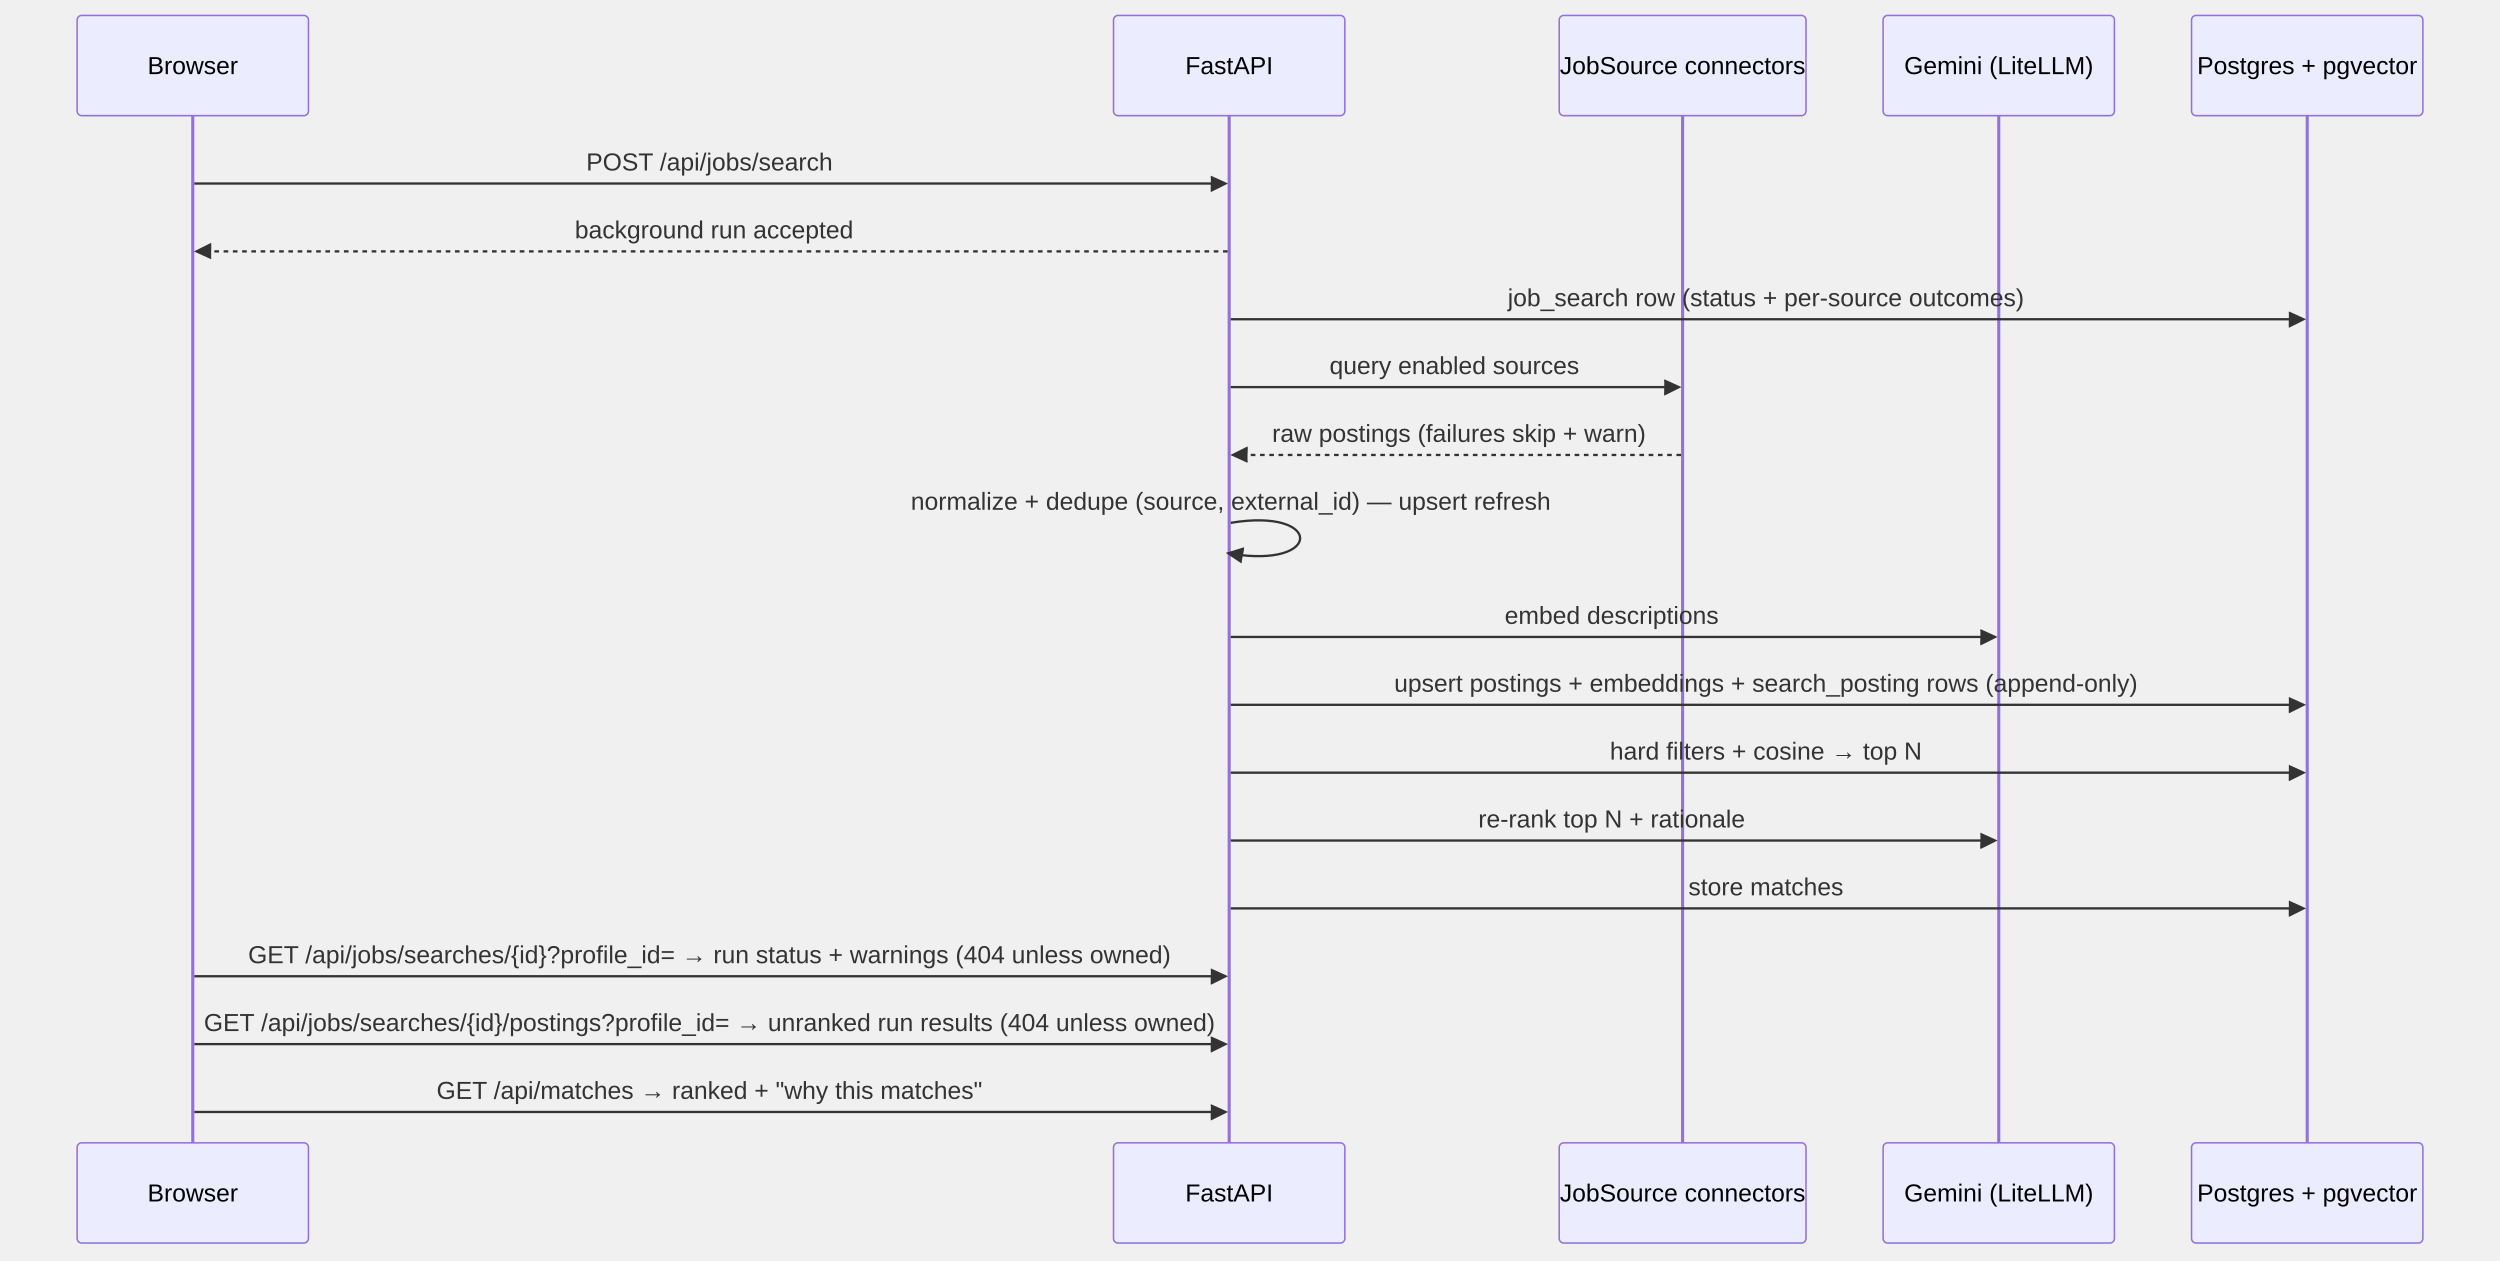
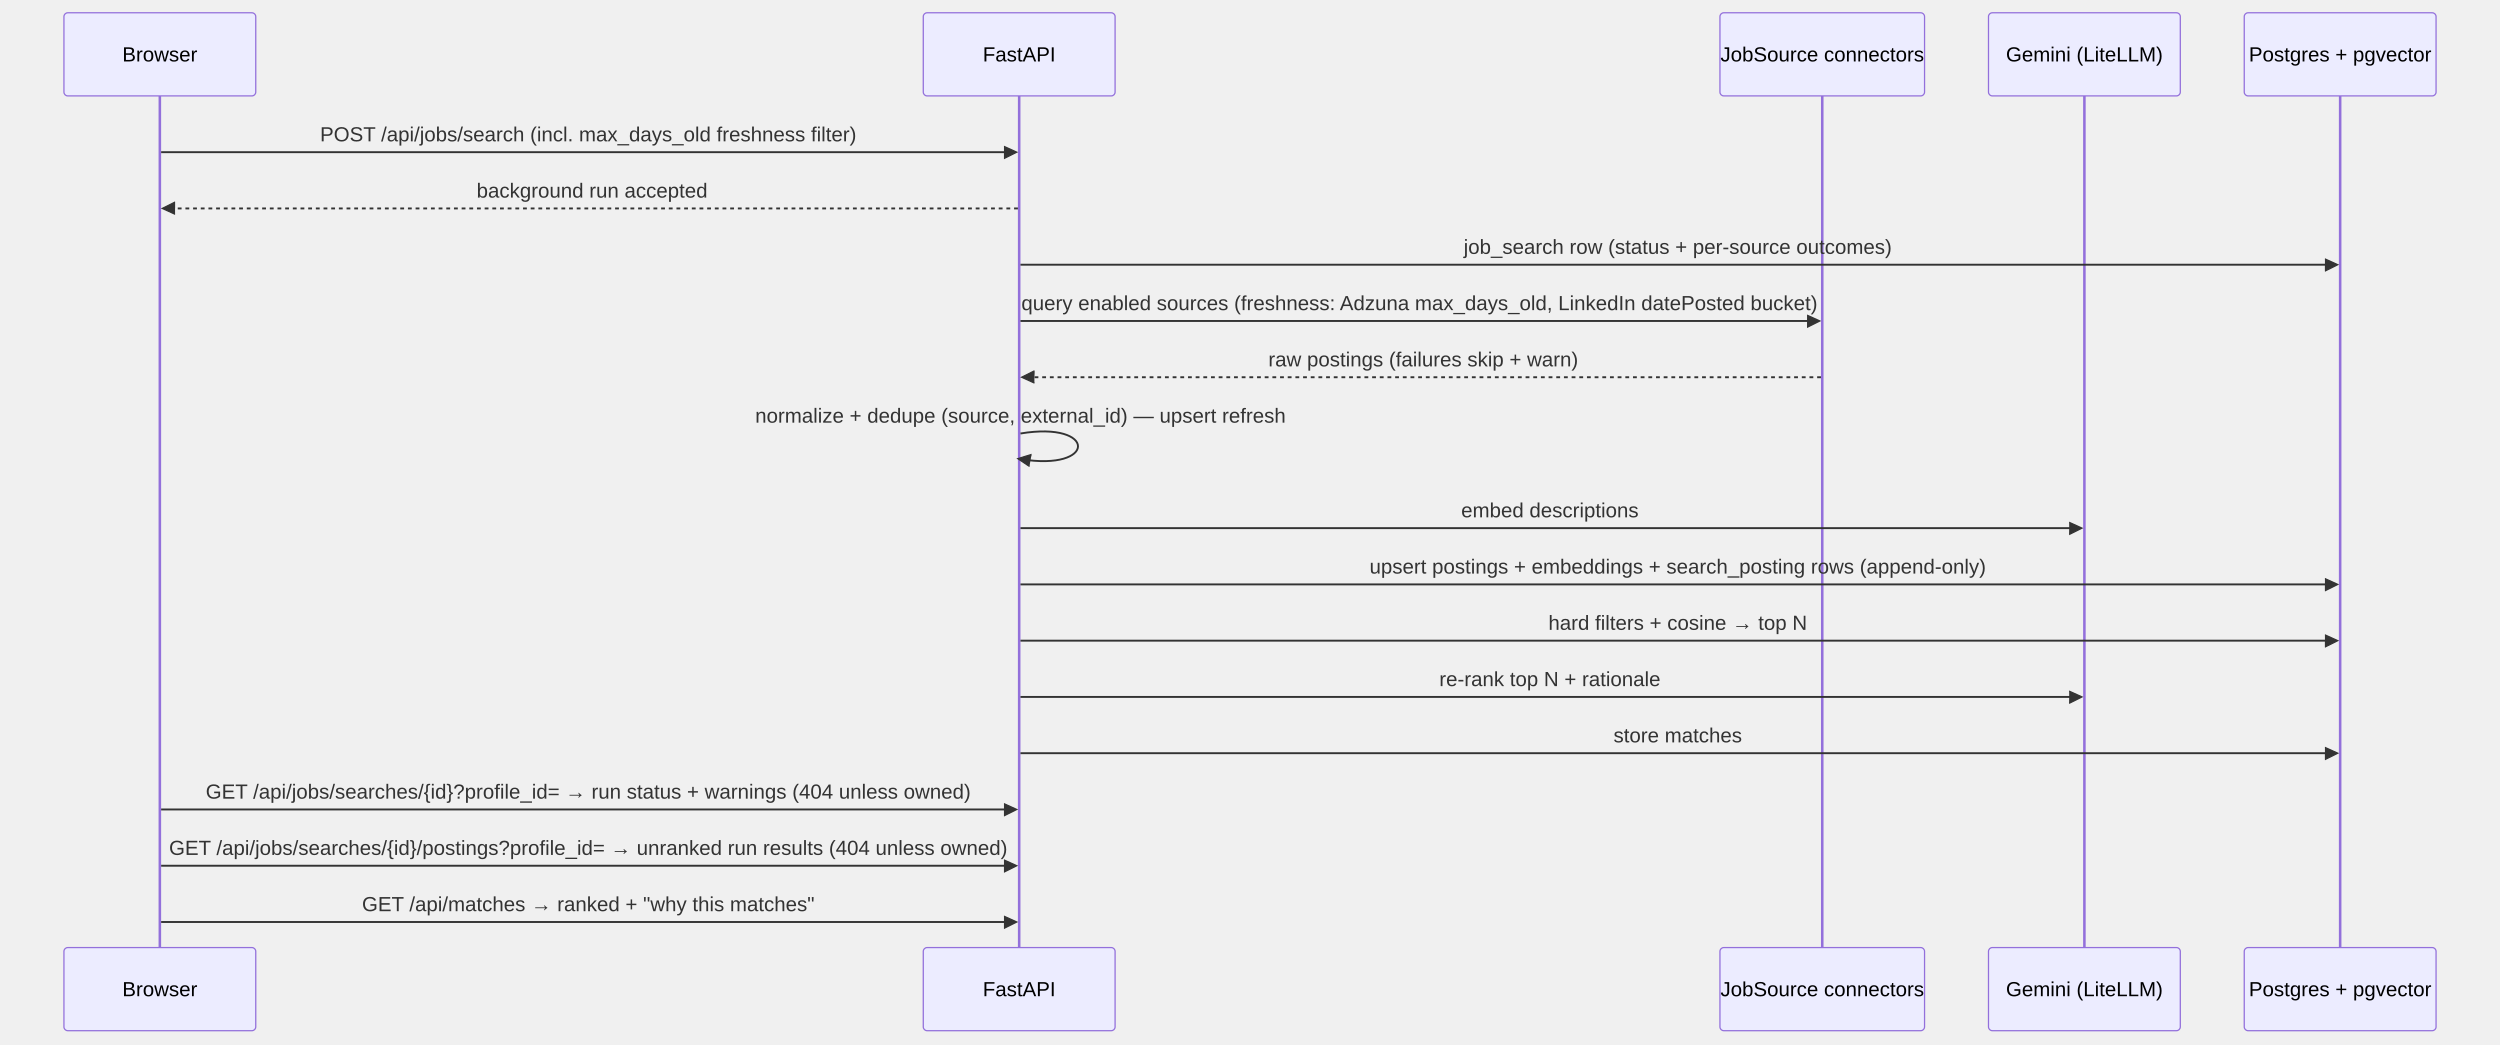
- <svg xmlns="http://www.w3.org/2000/svg" id="my-svg" width="100%" style="max-width: 1621px; background-color: white;" viewBox="-50 -10 1621 817" role="graphics-document document" aria-roledescription="sequence">
+ <svg xmlns="http://www.w3.org/2000/svg" id="my-svg" width="100%" style="max-width: 1955px; background-color: white;" viewBox="-50 -10 1955 817" role="graphics-document document" aria-roledescription="sequence">
  <g>
-     <rect x="1371" y="731" fill="#eaeaea" stroke="#666" width="150" height="65" name="D" rx="3" ry="3" class="actor actor-bottom" />
-     <text x="1446" y="763.5" dominant-baseline="central" alignment-baseline="central" class="actor actor-box" style="text-anchor: middle; font-size: 16px; font-weight: 400;">
-       <tspan x="1446" dy="0">Postgres + pgvector</tspan>
+     <rect x="1705" y="731" fill="#eaeaea" stroke="#666" width="150" height="65" name="D" rx="3" ry="3" class="actor actor-bottom" />
+     <text x="1780" y="763.5" dominant-baseline="central" alignment-baseline="central" class="actor actor-box" style="text-anchor: middle; font-size: 16px; font-weight: 400;">
+       <tspan x="1780" dy="0">Postgres + pgvector</tspan>
    </text>
  </g>
  <g>
-     <rect x="1171" y="731" fill="#eaeaea" stroke="#666" width="150" height="65" name="G" rx="3" ry="3" class="actor actor-bottom" />
-     <text x="1246" y="763.5" dominant-baseline="central" alignment-baseline="central" class="actor actor-box" style="text-anchor: middle; font-size: 16px; font-weight: 400;">
-       <tspan x="1246" dy="0">Gemini (LiteLLM)</tspan>
+     <rect x="1505" y="731" fill="#eaeaea" stroke="#666" width="150" height="65" name="G" rx="3" ry="3" class="actor actor-bottom" />
+     <text x="1580" y="763.5" dominant-baseline="central" alignment-baseline="central" class="actor actor-box" style="text-anchor: middle; font-size: 16px; font-weight: 400;">
+       <tspan x="1580" dy="0">Gemini (LiteLLM)</tspan>
    </text>
  </g>
  <g>
-     <rect x="961" y="731" fill="#eaeaea" stroke="#666" width="160" height="65" name="C" rx="3" ry="3" class="actor actor-bottom" />
-     <text x="1041" y="763.5" dominant-baseline="central" alignment-baseline="central" class="actor actor-box" style="text-anchor: middle; font-size: 16px; font-weight: 400;">
-       <tspan x="1041" dy="0">JobSource connectors</tspan>
+     <rect x="1295" y="731" fill="#eaeaea" stroke="#666" width="160" height="65" name="C" rx="3" ry="3" class="actor actor-bottom" />
+     <text x="1375" y="763.5" dominant-baseline="central" alignment-baseline="central" class="actor actor-box" style="text-anchor: middle; font-size: 16px; font-weight: 400;">
+       <tspan x="1375" dy="0">JobSource connectors</tspan>
    </text>
  </g>
  <g>
    <rect x="672" y="731" fill="#eaeaea" stroke="#666" width="150" height="65" name="A" rx="3" ry="3" class="actor actor-bottom" />
    <text x="747" y="763.5" dominant-baseline="central" alignment-baseline="central" class="actor actor-box" style="text-anchor: middle; font-size: 16px; font-weight: 400;">
      <tspan x="747" dy="0">FastAPI</tspan>
    </text>
  </g>
  <g>
    <rect x="0" y="731" fill="#eaeaea" stroke="#666" width="150" height="65" name="B" rx="3" ry="3" class="actor actor-bottom" />
    <text x="75" y="763.5" dominant-baseline="central" alignment-baseline="central" class="actor actor-box" style="text-anchor: middle; font-size: 16px; font-weight: 400;">
      <tspan x="75" dy="0">Browser</tspan>
    </text>
  </g>
  <g>
-     <line id="actor4" x1="1446" y1="65" x2="1446" y2="731" class="actor-line 200" stroke-width="0.5px" stroke="#999" name="D" data-et="life-line" data-id="D" />
+     <line id="actor4" x1="1780" y1="65" x2="1780" y2="731" class="actor-line 200" stroke-width="0.5px" stroke="#999" name="D" data-et="life-line" data-id="D" />
    <g id="root-4" data-et="participant" data-type="participant" data-id="D">
-       <rect x="1371" y="0" fill="#eaeaea" stroke="#666" width="150" height="65" name="D" rx="3" ry="3" class="actor actor-top" />
-       <text x="1446" y="32.5" dominant-baseline="central" alignment-baseline="central" class="actor actor-box" style="text-anchor: middle; font-size: 16px; font-weight: 400;">
-         <tspan x="1446" dy="0">Postgres + pgvector</tspan>
+       <rect x="1705" y="0" fill="#eaeaea" stroke="#666" width="150" height="65" name="D" rx="3" ry="3" class="actor actor-top" />
+       <text x="1780" y="32.5" dominant-baseline="central" alignment-baseline="central" class="actor actor-box" style="text-anchor: middle; font-size: 16px; font-weight: 400;">
+         <tspan x="1780" dy="0">Postgres + pgvector</tspan>
      </text>
    </g>
  </g>
  <g>
-     <line id="actor3" x1="1246" y1="65" x2="1246" y2="731" class="actor-line 200" stroke-width="0.5px" stroke="#999" name="G" data-et="life-line" data-id="G" />
+     <line id="actor3" x1="1580" y1="65" x2="1580" y2="731" class="actor-line 200" stroke-width="0.5px" stroke="#999" name="G" data-et="life-line" data-id="G" />
    <g id="root-3" data-et="participant" data-type="participant" data-id="G">
-       <rect x="1171" y="0" fill="#eaeaea" stroke="#666" width="150" height="65" name="G" rx="3" ry="3" class="actor actor-top" />
-       <text x="1246" y="32.5" dominant-baseline="central" alignment-baseline="central" class="actor actor-box" style="text-anchor: middle; font-size: 16px; font-weight: 400;">
-         <tspan x="1246" dy="0">Gemini (LiteLLM)</tspan>
+       <rect x="1505" y="0" fill="#eaeaea" stroke="#666" width="150" height="65" name="G" rx="3" ry="3" class="actor actor-top" />
+       <text x="1580" y="32.5" dominant-baseline="central" alignment-baseline="central" class="actor actor-box" style="text-anchor: middle; font-size: 16px; font-weight: 400;">
+         <tspan x="1580" dy="0">Gemini (LiteLLM)</tspan>
      </text>
    </g>
  </g>
  <g>
-     <line id="actor2" x1="1041" y1="65" x2="1041" y2="731" class="actor-line 200" stroke-width="0.5px" stroke="#999" name="C" data-et="life-line" data-id="C" />
+     <line id="actor2" x1="1375" y1="65" x2="1375" y2="731" class="actor-line 200" stroke-width="0.5px" stroke="#999" name="C" data-et="life-line" data-id="C" />
    <g id="root-2" data-et="participant" data-type="participant" data-id="C">
-       <rect x="961" y="0" fill="#eaeaea" stroke="#666" width="160" height="65" name="C" rx="3" ry="3" class="actor actor-top" />
-       <text x="1041" y="32.5" dominant-baseline="central" alignment-baseline="central" class="actor actor-box" style="text-anchor: middle; font-size: 16px; font-weight: 400;">
-         <tspan x="1041" dy="0">JobSource connectors</tspan>
+       <rect x="1295" y="0" fill="#eaeaea" stroke="#666" width="160" height="65" name="C" rx="3" ry="3" class="actor actor-top" />
+       <text x="1375" y="32.5" dominant-baseline="central" alignment-baseline="central" class="actor actor-box" style="text-anchor: middle; font-size: 16px; font-weight: 400;">
+         <tspan x="1375" dy="0">JobSource connectors</tspan>
      </text>
    </g>
  </g>
  <g>
    <line id="actor1" x1="747" y1="65" x2="747" y2="731" class="actor-line 200" stroke-width="0.5px" stroke="#999" name="A" data-et="life-line" data-id="A" />
    <g id="root-1" data-et="participant" data-type="participant" data-id="A">
      <rect x="672" y="0" fill="#eaeaea" stroke="#666" width="150" height="65" name="A" rx="3" ry="3" class="actor actor-top" />
      <text x="747" y="32.5" dominant-baseline="central" alignment-baseline="central" class="actor actor-box" style="text-anchor: middle; font-size: 16px; font-weight: 400;">
        <tspan x="747" dy="0">FastAPI</tspan>
      </text>
    </g>
  </g>
  <g>
    <line id="actor0" x1="75" y1="65" x2="75" y2="731" class="actor-line 200" stroke-width="0.5px" stroke="#999" name="B" data-et="life-line" data-id="B" />
    <g id="root-0" data-et="participant" data-type="participant" data-id="B">
      <rect x="0" y="0" fill="#eaeaea" stroke="#666" width="150" height="65" name="B" rx="3" ry="3" class="actor actor-top" />
      <text x="75" y="32.5" dominant-baseline="central" alignment-baseline="central" class="actor actor-box" style="text-anchor: middle; font-size: 16px; font-weight: 400;">
        <tspan x="75" dy="0">Browser</tspan>
      </text>
    </g>
  </g>
  <style>#my-svg{font-family:"trebuchet ms",verdana,arial,sans-serif;font-size:16px;fill:#333;}@keyframes edge-animation-frame{from{stroke-dashoffset:0;}}@keyframes dash{to{stroke-dashoffset:0;}}#my-svg .edge-animation-slow{stroke-dasharray:9,5!important;stroke-dashoffset:900;animation:dash 50s linear infinite;stroke-linecap:round;}#my-svg .edge-animation-fast{stroke-dasharray:9,5!important;stroke-dashoffset:900;animation:dash 20s linear infinite;stroke-linecap:round;}#my-svg .error-icon{fill:#552222;}#my-svg .error-text{fill:#552222;stroke:#552222;}#my-svg .edge-thickness-normal{stroke-width:1px;}#my-svg .edge-thickness-thick{stroke-width:3.5px;}#my-svg .edge-pattern-solid{stroke-dasharray:0;}#my-svg .edge-thickness-invisible{stroke-width:0;fill:none;}#my-svg .edge-pattern-dashed{stroke-dasharray:3;}#my-svg .edge-pattern-dotted{stroke-dasharray:2;}#my-svg .marker{fill:#333333;stroke:#333333;}#my-svg .marker.cross{stroke:#333333;}#my-svg svg{font-family:"trebuchet ms",verdana,arial,sans-serif;font-size:16px;}#my-svg p{margin:0;}#my-svg .actor{stroke:#9370DB;fill:#ECECFF;stroke-width:1;}#my-svg rect.actor.outer-path[data-look="neo"]{filter:drop-shadow(1px 2px 2px rgba(185, 185, 185, 1));}#my-svg rect.note[data-look="neo"]{stroke:#aaaa33;fill:#fff5ad;filter:drop-shadow(1px 2px 2px rgba(185, 185, 185, 1));}#my-svg text.actor&gt;tspan{fill:black;stroke:none;}#my-svg .actor-line{stroke:#9370DB;}#my-svg .innerArc{stroke-width:1.5;stroke-dasharray:none;}#my-svg .messageLine0{stroke-width:1.5;stroke-dasharray:none;stroke:#333;}#my-svg .messageLine1{stroke-width:1.5;stroke-dasharray:2,2;stroke:#333;}#my-svg [id$="-arrowhead"] path{fill:#333;stroke:#333;}#my-svg .sequenceNumber{fill:white;}#my-svg [id$="-sequencenumber"]{fill:#333;}#my-svg [id$="-crosshead"] path{fill:#333;stroke:#333;}#my-svg .messageText{fill:#333;stroke:none;}#my-svg .labelBox{stroke:#9370DB;fill:#ECECFF;filter:none;}#my-svg .labelText,#my-svg .labelText&gt;tspan{fill:black;stroke:none;}#my-svg .loopText,#my-svg .loopText&gt;tspan{fill:black;stroke:none;}#my-svg .sectionTitle,#my-svg .sectionTitle&gt;tspan{fill:black;stroke:none;}#my-svg .loopLine{stroke-width:2px;stroke-dasharray:2,2;stroke:#9370DB;fill:#9370DB;}#my-svg .note{stroke:#aaaa33;fill:#fff5ad;}#my-svg .noteText,#my-svg .noteText&gt;tspan{fill:black;stroke:none;font-weight:normal;}#my-svg .activation0{fill:#f4f4f4;stroke:#666;}#my-svg .activation1{fill:#f4f4f4;stroke:#666;}#my-svg .activation2{fill:#f4f4f4;stroke:#666;}#my-svg .actorPopupMenu{position:absolute;}#my-svg .actorPopupMenuPanel{position:absolute;fill:#ECECFF;box-shadow:0px 8px 16px 0px rgba(0,0,0,0.2);filter:drop-shadow(3px 5px 2px rgb(0 0 0 / 0.4));}#my-svg .actor-man circle,#my-svg line{fill:#ECECFF;stroke-width:2px;}#my-svg g rect.rect{filter:drop-shadow(1px 2px 2px rgba(185, 185, 185, 1));stroke:#9370DB;}#my-svg .node .neo-node{stroke:#9370DB;}#my-svg [data-look="neo"].node rect,#my-svg [data-look="neo"].cluster rect,#my-svg [data-look="neo"].node polygon{stroke:#9370DB;filter:drop-shadow(1px 2px 2px rgba(185, 185, 185, 1));}#my-svg [data-look="neo"].swimlane.cluster rect{filter:none;}#my-svg [data-look="neo"].node path{stroke:#9370DB;stroke-width:1px;}#my-svg [data-look="neo"].node .outer-path{filter:drop-shadow(1px 2px 2px rgba(185, 185, 185, 1));}#my-svg [data-look="neo"].node .neo-line path{stroke:#9370DB;filter:none;}#my-svg [data-look="neo"].node circle{stroke:#9370DB;filter:drop-shadow(1px 2px 2px rgba(185, 185, 185, 1));}#my-svg [data-look="neo"].node circle .state-start{fill:#000000;}#my-svg [data-look="neo"].icon-shape .icon{fill:#9370DB;filter:drop-shadow(1px 2px 2px rgba(185, 185, 185, 1));}#my-svg [data-look="neo"].icon-shape .icon-neo path{stroke:#9370DB;filter:drop-shadow(1px 2px 2px rgba(185, 185, 185, 1));}#my-svg :root{--mermaid-font-family:"trebuchet ms",verdana,arial,sans-serif;}</style>
  <g />
  <defs>
    <symbol id="my-svg-computer" width="24" height="24">
      <path transform="scale(.5)" d="M2 2v13h20v-13h-20zm18 11h-16v-9h16v9zm-10.228 6l.466-1h3.524l.467 1h-4.457zm14.228 3h-24l2-6h2.104l-1.33 4h18.45l-1.297-4h2.073l2 6zm-5-10h-14v-7h14v7z" />
    </symbol>
  </defs>
  <defs>
    <symbol id="my-svg-database" fill-rule="evenodd" clip-rule="evenodd">
      <path transform="scale(.5)" d="M12.258.001l.256.004.255.005.253.008.251.01.249.012.247.015.246.016.242.019.241.02.239.023.236.024.233.027.231.028.229.031.225.032.223.034.22.036.217.038.214.04.211.041.208.043.205.045.201.046.198.048.194.05.191.051.187.053.183.054.18.056.175.057.172.059.168.06.163.061.16.063.155.064.15.066.074.033.073.033.071.034.07.034.069.035.068.035.067.035.066.035.064.036.064.036.062.036.06.036.06.037.058.037.058.037.055.038.055.038.053.038.052.038.051.039.05.039.048.039.047.039.045.04.044.04.043.04.041.04.04.041.039.041.037.041.036.041.034.041.033.042.032.042.03.042.029.042.027.042.026.043.024.043.023.043.021.043.02.043.018.044.017.043.015.044.013.044.012.044.011.045.009.044.007.045.006.045.004.045.002.045.001.045v17l-.001.045-.002.045-.004.045-.006.045-.007.045-.009.044-.011.045-.012.044-.013.044-.015.044-.017.043-.018.044-.02.043-.021.043-.023.043-.024.043-.026.043-.027.042-.029.042-.03.042-.032.042-.033.042-.034.041-.036.041-.037.041-.039.041-.04.041-.041.04-.043.04-.044.04-.045.04-.047.039-.048.039-.05.039-.051.039-.052.038-.053.038-.055.038-.055.038-.058.037-.058.037-.06.037-.06.036-.062.036-.064.036-.064.036-.066.035-.067.035-.068.035-.069.035-.07.034-.071.034-.073.033-.074.033-.15.066-.155.064-.16.063-.163.061-.168.06-.172.059-.175.057-.18.056-.183.054-.187.053-.191.051-.194.05-.198.048-.201.046-.205.045-.208.043-.211.041-.214.04-.217.038-.22.036-.223.034-.225.032-.229.031-.231.028-.233.027-.236.024-.239.023-.241.02-.242.019-.246.016-.247.015-.249.012-.251.01-.253.008-.255.005-.256.004-.258.001-.258-.001-.256-.004-.255-.005-.253-.008-.251-.01-.249-.012-.247-.015-.245-.016-.243-.019-.241-.02-.238-.023-.236-.024-.234-.027-.231-.028-.228-.031-.226-.032-.223-.034-.22-.036-.217-.038-.214-.04-.211-.041-.208-.043-.204-.045-.201-.046-.198-.048-.195-.05-.19-.051-.187-.053-.184-.054-.179-.056-.176-.057-.172-.059-.167-.06-.164-.061-.159-.063-.155-.064-.151-.066-.074-.033-.072-.033-.072-.034-.07-.034-.069-.035-.068-.035-.067-.035-.066-.035-.064-.036-.063-.036-.062-.036-.061-.036-.06-.037-.058-.037-.057-.037-.056-.038-.055-.038-.053-.038-.052-.038-.051-.039-.049-.039-.049-.039-.046-.039-.046-.04-.044-.04-.043-.04-.041-.04-.04-.041-.039-.041-.037-.041-.036-.041-.034-.041-.033-.042-.032-.042-.03-.042-.029-.042-.027-.042-.026-.043-.024-.043-.023-.043-.021-.043-.02-.043-.018-.044-.017-.043-.015-.044-.013-.044-.012-.044-.011-.045-.009-.044-.007-.045-.006-.045-.004-.045-.002-.045-.001-.045v-17l.001-.045.002-.045.004-.045.006-.045.007-.045.009-.044.011-.045.012-.044.013-.044.015-.044.017-.043.018-.044.02-.043.021-.043.023-.043.024-.043.026-.043.027-.042.029-.042.03-.042.032-.042.033-.042.034-.041.036-.041.037-.041.039-.041.04-.041.041-.04.043-.04.044-.04.046-.04.046-.039.049-.039.049-.039.051-.039.052-.038.053-.038.055-.038.056-.038.057-.037.058-.037.06-.037.061-.036.062-.036.063-.036.064-.036.066-.035.067-.035.068-.035.069-.035.07-.034.072-.034.072-.033.074-.033.151-.066.155-.064.159-.063.164-.061.167-.06.172-.059.176-.057.179-.056.184-.054.187-.053.19-.051.195-.05.198-.048.201-.046.204-.045.208-.043.211-.041.214-.04.217-.038.22-.036.223-.034.226-.032.228-.031.231-.028.234-.027.236-.024.238-.023.241-.02.243-.019.245-.016.247-.015.249-.012.251-.01.253-.008.255-.005.256-.004.258-.001.258.001zm-9.258 20.499v.01l.001.021.003.021.004.022.005.021.006.022.007.022.009.023.01.022.011.023.012.023.013.023.015.023.016.024.017.023.018.024.019.024.021.024.022.025.023.024.024.025.052.049.056.05.061.051.066.051.07.051.075.051.079.052.084.052.088.052.092.052.097.052.102.051.105.052.11.052.114.051.119.051.123.051.127.05.131.05.135.05.139.048.144.049.147.047.152.047.155.047.16.045.163.045.167.043.171.043.176.041.178.041.183.039.187.039.19.037.194.035.197.035.202.033.204.031.209.03.212.029.216.027.219.025.222.024.226.021.23.02.233.018.236.016.24.015.243.012.246.01.249.008.253.005.256.004.259.001.26-.001.257-.004.254-.005.25-.008.247-.011.244-.012.241-.014.237-.016.233-.018.231-.021.226-.021.224-.024.22-.026.216-.027.212-.028.21-.031.205-.031.202-.034.198-.034.194-.036.191-.037.187-.039.183-.04.179-.04.175-.042.172-.043.168-.044.163-.045.16-.046.155-.046.152-.047.148-.048.143-.049.139-.049.136-.05.131-.05.126-.05.123-.051.118-.052.114-.051.11-.052.106-.052.101-.052.096-.052.092-.052.088-.053.083-.051.079-.052.074-.052.07-.051.065-.051.06-.051.056-.05.051-.05.023-.024.023-.025.021-.024.02-.024.019-.024.018-.024.017-.024.015-.023.014-.024.013-.023.012-.023.01-.023.01-.022.008-.022.006-.022.006-.022.004-.022.004-.021.001-.021.001-.021v-4.127l-.077.055-.08.053-.083.054-.085.053-.087.052-.09.052-.093.051-.095.05-.097.05-.1.049-.102.049-.105.048-.106.047-.109.047-.111.046-.114.045-.115.045-.118.044-.12.043-.122.042-.124.042-.126.041-.128.04-.13.04-.132.038-.134.038-.135.037-.138.037-.139.035-.142.035-.143.034-.144.033-.147.032-.148.031-.15.03-.151.03-.153.029-.154.027-.156.027-.158.026-.159.025-.161.024-.162.023-.163.022-.165.021-.166.02-.167.019-.169.018-.169.017-.171.016-.173.015-.173.014-.175.013-.175.012-.177.011-.178.01-.179.008-.179.008-.181.006-.182.005-.182.004-.184.003-.184.002h-.37l-.184-.002-.184-.003-.182-.004-.182-.005-.181-.006-.179-.008-.179-.008-.178-.01-.176-.011-.176-.012-.175-.013-.173-.014-.172-.015-.171-.016-.17-.017-.169-.018-.167-.019-.166-.02-.165-.021-.163-.022-.162-.023-.161-.024-.159-.025-.157-.026-.156-.027-.155-.027-.153-.029-.151-.03-.15-.03-.148-.031-.146-.032-.145-.033-.143-.034-.141-.035-.14-.035-.137-.037-.136-.037-.134-.038-.132-.038-.13-.04-.128-.04-.126-.041-.124-.042-.122-.042-.12-.044-.117-.043-.116-.045-.113-.045-.112-.046-.109-.047-.106-.047-.105-.048-.102-.049-.1-.049-.097-.05-.095-.05-.093-.052-.09-.051-.087-.052-.085-.053-.083-.054-.08-.054-.077-.054v4.127zm0-5.654v.011l.001.021.003.021.004.021.005.022.006.022.007.022.009.022.01.022.011.023.012.023.013.023.015.024.016.023.017.024.018.024.019.024.021.024.022.024.023.025.024.024.052.05.056.05.061.05.066.051.07.051.075.052.079.051.084.052.088.052.092.052.097.052.102.052.105.052.11.051.114.051.119.052.123.05.127.051.131.05.135.049.139.049.144.048.147.048.152.047.155.046.16.045.163.045.167.044.171.042.176.042.178.04.183.04.187.038.19.037.194.036.197.034.202.033.204.032.209.03.212.028.216.027.219.025.222.024.226.022.23.02.233.018.236.016.24.014.243.012.246.01.249.008.253.006.256.003.259.001.26-.001.257-.003.254-.006.25-.008.247-.01.244-.012.241-.015.237-.016.233-.018.231-.02.226-.022.224-.024.22-.025.216-.027.212-.029.21-.03.205-.032.202-.033.198-.035.194-.036.191-.037.187-.039.183-.039.179-.041.175-.042.172-.043.168-.044.163-.045.16-.045.155-.047.152-.047.148-.048.143-.048.139-.05.136-.049.131-.05.126-.051.123-.051.118-.051.114-.052.11-.052.106-.052.101-.052.096-.052.092-.052.088-.052.083-.052.079-.052.074-.051.07-.052.065-.051.06-.05.056-.051.051-.049.023-.025.023-.024.021-.025.02-.024.019-.024.018-.024.017-.024.015-.023.014-.023.013-.024.012-.022.01-.023.01-.023.008-.022.006-.022.006-.022.004-.021.004-.022.001-.021.001-.021v-4.139l-.077.054-.08.054-.083.054-.085.052-.087.053-.09.051-.093.051-.095.051-.097.05-.1.049-.102.049-.105.048-.106.047-.109.047-.111.046-.114.045-.115.044-.118.044-.12.044-.122.042-.124.042-.126.041-.128.04-.13.039-.132.039-.134.038-.135.037-.138.036-.139.036-.142.035-.143.033-.144.033-.147.033-.148.031-.15.03-.151.03-.153.028-.154.028-.156.027-.158.026-.159.025-.161.024-.162.023-.163.022-.165.021-.166.02-.167.019-.169.018-.169.017-.171.016-.173.015-.173.014-.175.013-.175.012-.177.011-.178.009-.179.009-.179.007-.181.007-.182.005-.182.004-.184.003-.184.002h-.37l-.184-.002-.184-.003-.182-.004-.182-.005-.181-.007-.179-.007-.179-.009-.178-.009-.176-.011-.176-.012-.175-.013-.173-.014-.172-.015-.171-.016-.17-.017-.169-.018-.167-.019-.166-.02-.165-.021-.163-.022-.162-.023-.161-.024-.159-.025-.157-.026-.156-.027-.155-.028-.153-.028-.151-.03-.15-.03-.148-.031-.146-.033-.145-.033-.143-.033-.141-.035-.14-.036-.137-.036-.136-.037-.134-.038-.132-.039-.13-.039-.128-.04-.126-.041-.124-.042-.122-.043-.12-.043-.117-.044-.116-.044-.113-.046-.112-.046-.109-.046-.106-.047-.105-.048-.102-.049-.1-.049-.097-.05-.095-.051-.093-.051-.09-.051-.087-.053-.085-.052-.083-.054-.08-.054-.077-.054v4.139zm0-5.666v.011l.001.02.003.022.004.021.005.022.006.021.007.022.009.023.01.022.011.023.012.023.013.023.015.023.016.024.017.024.018.023.019.024.021.025.022.024.023.024.024.025.052.05.056.05.061.05.066.051.07.051.075.052.079.051.084.052.088.052.092.052.097.052.102.052.105.051.11.052.114.051.119.051.123.051.127.05.131.05.135.05.139.049.144.048.147.048.152.047.155.046.16.045.163.045.167.043.171.043.176.042.178.04.183.04.187.038.19.037.194.036.197.034.202.033.204.032.209.03.212.028.216.027.219.025.222.024.226.021.23.02.233.018.236.017.24.014.243.012.246.01.249.008.253.006.256.003.259.001.26-.001.257-.003.254-.006.25-.008.247-.01.244-.013.241-.014.237-.016.233-.018.231-.02.226-.022.224-.024.22-.025.216-.027.212-.029.21-.03.205-.032.202-.033.198-.035.194-.036.191-.037.187-.039.183-.039.179-.041.175-.042.172-.043.168-.044.163-.045.16-.045.155-.047.152-.047.148-.048.143-.049.139-.049.136-.049.131-.051.126-.05.123-.051.118-.052.114-.051.11-.052.106-.052.101-.052.096-.052.092-.052.088-.052.083-.052.079-.052.074-.052.07-.051.065-.051.06-.051.056-.05.051-.049.023-.025.023-.025.021-.024.02-.024.019-.024.018-.024.017-.024.015-.023.014-.024.013-.023.012-.023.01-.022.01-.023.008-.022.006-.022.006-.022.004-.022.004-.021.001-.021.001-.021v-4.153l-.077.054-.08.054-.083.053-.085.053-.087.053-.09.051-.093.051-.095.051-.097.05-.1.049-.102.048-.105.048-.106.048-.109.046-.111.046-.114.046-.115.044-.118.044-.12.043-.122.043-.124.042-.126.041-.128.04-.13.039-.132.039-.134.038-.135.037-.138.036-.139.036-.142.034-.143.034-.144.033-.147.032-.148.032-.15.03-.151.03-.153.028-.154.028-.156.027-.158.026-.159.024-.161.024-.162.023-.163.023-.165.021-.166.02-.167.019-.169.018-.169.017-.171.016-.173.015-.173.014-.175.013-.175.012-.177.01-.178.01-.179.009-.179.007-.181.006-.182.006-.182.004-.184.003-.184.001-.185.001-.185-.001-.184-.001-.184-.003-.182-.004-.182-.006-.181-.006-.179-.007-.179-.009-.178-.01-.176-.01-.176-.012-.175-.013-.173-.014-.172-.015-.171-.016-.17-.017-.169-.018-.167-.019-.166-.02-.165-.021-.163-.023-.162-.023-.161-.024-.159-.024-.157-.026-.156-.027-.155-.028-.153-.028-.151-.03-.15-.03-.148-.032-.146-.032-.145-.033-.143-.034-.141-.034-.14-.036-.137-.036-.136-.037-.134-.038-.132-.039-.13-.039-.128-.041-.126-.041-.124-.041-.122-.043-.12-.043-.117-.044-.116-.044-.113-.046-.112-.046-.109-.046-.106-.048-.105-.048-.102-.048-.1-.05-.097-.049-.095-.051-.093-.051-.09-.052-.087-.052-.085-.053-.083-.053-.08-.054-.077-.054v4.153zm8.74-8.179l-.257.004-.254.005-.25.008-.247.011-.244.012-.241.014-.237.016-.233.018-.231.021-.226.022-.224.023-.22.026-.216.027-.212.028-.21.031-.205.032-.202.033-.198.034-.194.036-.191.038-.187.038-.183.04-.179.041-.175.042-.172.043-.168.043-.163.045-.16.046-.155.046-.152.048-.148.048-.143.048-.139.049-.136.05-.131.05-.126.051-.123.051-.118.051-.114.052-.11.052-.106.052-.101.052-.096.052-.092.052-.088.052-.083.052-.079.052-.074.051-.07.052-.065.051-.06.05-.056.05-.051.05-.023.025-.023.024-.021.024-.02.025-.019.024-.018.024-.017.023-.015.024-.014.023-.013.023-.012.023-.01.023-.01.022-.008.022-.006.023-.006.021-.004.022-.004.021-.001.021-.001.021.001.021.001.021.004.021.004.022.006.021.006.023.008.022.01.022.01.023.012.023.013.023.014.023.015.024.017.023.018.024.019.024.02.025.021.024.023.024.023.025.051.05.056.05.06.05.065.051.07.052.074.051.079.052.083.052.088.052.092.052.096.052.101.052.106.052.11.052.114.052.118.051.123.051.126.051.131.05.136.05.139.049.143.048.148.048.152.048.155.046.16.046.163.045.168.043.172.043.175.042.179.041.183.04.187.038.191.038.194.036.198.034.202.033.205.032.21.031.212.028.216.027.22.026.224.023.226.022.231.021.233.018.237.016.241.014.244.012.247.011.25.008.254.005.257.004.26.001.26-.001.257-.004.254-.005.25-.008.247-.011.244-.012.241-.014.237-.016.233-.018.231-.021.226-.022.224-.023.22-.026.216-.027.212-.028.21-.031.205-.032.202-.033.198-.034.194-.036.191-.038.187-.038.183-.04.179-.041.175-.042.172-.043.168-.043.163-.045.16-.046.155-.046.152-.048.148-.048.143-.048.139-.049.136-.05.131-.05.126-.051.123-.051.118-.051.114-.052.11-.052.106-.052.101-.052.096-.052.092-.052.088-.052.083-.052.079-.052.074-.051.07-.052.065-.051.06-.05.056-.05.051-.05.023-.025.023-.024.021-.024.02-.025.019-.024.018-.024.017-.023.015-.024.014-.023.013-.023.012-.023.01-.023.01-.022.008-.022.006-.023.006-.021.004-.022.004-.021.001-.021.001-.021-.001-.021-.001-.021-.004-.021-.004-.022-.006-.021-.006-.023-.008-.022-.01-.022-.01-.023-.012-.023-.013-.023-.014-.023-.015-.024-.017-.023-.018-.024-.019-.024-.02-.025-.021-.024-.023-.024-.023-.025-.051-.05-.056-.05-.06-.05-.065-.051-.07-.052-.074-.051-.079-.052-.083-.052-.088-.052-.092-.052-.096-.052-.101-.052-.106-.052-.11-.052-.114-.052-.118-.051-.123-.051-.126-.051-.131-.05-.136-.05-.139-.049-.143-.048-.148-.048-.152-.048-.155-.046-.16-.046-.163-.045-.168-.043-.172-.043-.175-.042-.179-.041-.183-.04-.187-.038-.191-.038-.194-.036-.198-.034-.202-.033-.205-.032-.21-.031-.212-.028-.216-.027-.22-.026-.224-.023-.226-.022-.231-.021-.233-.018-.237-.016-.241-.014-.244-.012-.247-.011-.25-.008-.254-.005-.257-.004-.26-.001-.26.001z" />
    </symbol>
  </defs>
  <defs>
    <symbol id="my-svg-clock" width="24" height="24">
      <path transform="scale(.5)" d="M12 2c5.514 0 10 4.486 10 10s-4.486 10-10 10-10-4.486-10-10 4.486-10 10-10zm0-2c-6.627 0-12 5.373-12 12s5.373 12 12 12 12-5.373 12-12-5.373-12-12-12zm5.848 12.459c.202.038.202.333.001.372-1.907.361-6.045 1.111-6.547 1.111-.719 0-1.301-.582-1.301-1.301 0-.512.77-5.447 1.125-7.445.034-.192.312-.181.343.014l.985 6.238 5.394 1.011z" />
    </symbol>
  </defs>
  <defs>
    <marker id="my-svg-arrowhead" refX="7.9" refY="5" markerUnits="userSpaceOnUse" markerWidth="12" markerHeight="12" orient="auto-start-reverse">
      <path d="M -1 0 L 10 5 L 0 10 z" />
    </marker>
  </defs>
  <defs>
    <marker id="my-svg-crosshead" markerWidth="15" markerHeight="8" orient="auto" refX="4" refY="4.5">
      <path fill="none" stroke="#000000" stroke-width="1pt" d="M 1,2 L 6,7 M 6,2 L 1,7" style="stroke-dasharray: 0, 0;" />
    </marker>
  </defs>
  <defs>
    <marker id="my-svg-filled-head" refX="15.5" refY="7" markerWidth="20" markerHeight="28" orient="auto">
      <path d="M 18,7 L9,13 L14,7 L9,1 Z" />
    </marker>
  </defs>
  <defs>
    <marker id="my-svg-sequencenumber" refX="15" refY="15" markerWidth="60" markerHeight="40" orient="auto">
      <circle cx="15" cy="15" r="6" />
    </marker>
  </defs>
  <defs>
    <marker id="my-svg-solidTopArrowHead" refX="7.9" refY="7.25" markerUnits="userSpaceOnUse" markerWidth="12" markerHeight="12" orient="auto-start-reverse">
      <path d="M 0 0 L 10 8 L 0 8 z" />
    </marker>
  </defs>
  <defs>
    <marker id="my-svg-solidBottomArrowHead" refX="7.9" refY="0.75" markerUnits="userSpaceOnUse" markerWidth="12" markerHeight="12" orient="auto-start-reverse">
      <path d="M 0 0 L 10 0 L 0 8 z" />
    </marker>
  </defs>
  <defs>
    <marker id="my-svg-stickTopArrowHead" refX="7.5" refY="7" markerUnits="userSpaceOnUse" markerWidth="12" markerHeight="12" orient="auto-start-reverse">
      <path d="M 0 0 L 7 7" stroke="black" stroke-width="1.5" fill="none" />
    </marker>
  </defs>
  <defs>
    <marker id="my-svg-stickBottomArrowHead" refX="7.5" refY="0" markerUnits="userSpaceOnUse" markerWidth="12" markerHeight="12" orient="auto-start-reverse">
      <path d="M 0 7 L 7 0" stroke="black" stroke-width="1.5" fill="none" />
    </marker>
  </defs>
-   <text x="410" y="80" text-anchor="middle" dominant-baseline="middle" alignment-baseline="middle" class="messageText" dy="1em" style="font-size: 16px; font-weight: 400;">POST /api/jobs/search</text>
+   <text x="410" y="80" text-anchor="middle" dominant-baseline="middle" alignment-baseline="middle" class="messageText" dy="1em" style="font-size: 16px; font-weight: 400;">POST /api/jobs/search (incl. max_days_old freshness filter)</text>
  <line x1="76" y1="109" x2="743" y2="109" class="messageLine0" data-et="message" data-id="i0" data-from="B" data-to="A" stroke-width="2" stroke="none" marker-end="url(#my-svg-arrowhead)" style="fill: none;" />
  <text x="413" y="124" text-anchor="middle" dominant-baseline="middle" alignment-baseline="middle" class="messageText" dy="1em" style="font-size: 16px; font-weight: 400;">background run accepted</text>
  <line x1="746" y1="153" x2="79" y2="153" class="messageLine1" data-et="message" data-id="i1" data-from="A" data-to="B" stroke-width="2" stroke="none" marker-end="url(#my-svg-arrowhead)" style="stroke-dasharray: 3, 3; fill: none;" />
-   <text x="1095" y="168" text-anchor="middle" dominant-baseline="middle" alignment-baseline="middle" class="messageText" dy="1em" style="font-size: 16px; font-weight: 400;">job_search row (status + per-source outcomes)</text>
-   <line x1="748" y1="197" x2="1442" y2="197" class="messageLine0" data-et="message" data-id="i2" data-from="A" data-to="D" stroke-width="2" stroke="none" marker-end="url(#my-svg-arrowhead)" style="fill: none;" />
-   <text x="893" y="212" text-anchor="middle" dominant-baseline="middle" alignment-baseline="middle" class="messageText" dy="1em" style="font-size: 16px; font-weight: 400;">query enabled sources</text>
-   <line x1="748" y1="241" x2="1037" y2="241" class="messageLine0" data-et="message" data-id="i3" data-from="A" data-to="C" stroke-width="2" stroke="none" marker-end="url(#my-svg-arrowhead)" style="fill: none;" />
-   <text x="896" y="256" text-anchor="middle" dominant-baseline="middle" alignment-baseline="middle" class="messageText" dy="1em" style="font-size: 16px; font-weight: 400;">raw postings (failures skip + warn)</text>
-   <line x1="1040" y1="285" x2="751" y2="285" class="messageLine1" data-et="message" data-id="i4" data-from="C" data-to="A" stroke-width="2" stroke="none" marker-end="url(#my-svg-arrowhead)" style="stroke-dasharray: 3, 3; fill: none;" />
+   <text x="1262" y="168" text-anchor="middle" dominant-baseline="middle" alignment-baseline="middle" class="messageText" dy="1em" style="font-size: 16px; font-weight: 400;">job_search row (status + per-source outcomes)</text>
+   <line x1="748" y1="197" x2="1776" y2="197" class="messageLine0" data-et="message" data-id="i2" data-from="A" data-to="D" stroke-width="2" stroke="none" marker-end="url(#my-svg-arrowhead)" style="fill: none;" />
+   <text x="1060" y="212" text-anchor="middle" dominant-baseline="middle" alignment-baseline="middle" class="messageText" dy="1em" style="font-size: 16px; font-weight: 400;">query enabled sources (freshness: Adzuna max_days_old, LinkedIn datePosted bucket)</text>
+   <line x1="748" y1="241" x2="1371" y2="241" class="messageLine0" data-et="message" data-id="i3" data-from="A" data-to="C" stroke-width="2" stroke="none" marker-end="url(#my-svg-arrowhead)" style="fill: none;" />
+   <text x="1063" y="256" text-anchor="middle" dominant-baseline="middle" alignment-baseline="middle" class="messageText" dy="1em" style="font-size: 16px; font-weight: 400;">raw postings (failures skip + warn)</text>
+   <line x1="1374" y1="285" x2="751" y2="285" class="messageLine1" data-et="message" data-id="i4" data-from="C" data-to="A" stroke-width="2" stroke="none" marker-end="url(#my-svg-arrowhead)" style="stroke-dasharray: 3, 3; fill: none;" />
  <text x="748" y="300" text-anchor="middle" dominant-baseline="middle" alignment-baseline="middle" class="messageText" dy="1em" style="font-size: 16px; font-weight: 400;">normalize + dedupe (source, external_id) — upsert refresh</text>
  <path d="M 748,329 C 808,319 808,359 748,349" class="messageLine0" data-et="message" data-id="i5" data-from="A" data-to="A" stroke-width="2" stroke="none" marker-end="url(#my-svg-arrowhead)" style="fill: none;" />
-   <text x="995" y="374" text-anchor="middle" dominant-baseline="middle" alignment-baseline="middle" class="messageText" dy="1em" style="font-size: 16px; font-weight: 400;">embed descriptions</text>
-   <line x1="748" y1="403" x2="1242" y2="403" class="messageLine0" data-et="message" data-id="i6" data-from="A" data-to="G" stroke-width="2" stroke="none" marker-end="url(#my-svg-arrowhead)" style="fill: none;" />
-   <text x="1095" y="418" text-anchor="middle" dominant-baseline="middle" alignment-baseline="middle" class="messageText" dy="1em" style="font-size: 16px; font-weight: 400;">upsert postings + embeddings + search_posting rows (append-only)</text>
-   <line x1="748" y1="447" x2="1442" y2="447" class="messageLine0" data-et="message" data-id="i7" data-from="A" data-to="D" stroke-width="2" stroke="none" marker-end="url(#my-svg-arrowhead)" style="fill: none;" />
-   <text x="1095" y="462" text-anchor="middle" dominant-baseline="middle" alignment-baseline="middle" class="messageText" dy="1em" style="font-size: 16px; font-weight: 400;">hard filters + cosine → top N</text>
-   <line x1="748" y1="491" x2="1442" y2="491" class="messageLine0" data-et="message" data-id="i8" data-from="A" data-to="D" stroke-width="2" stroke="none" marker-end="url(#my-svg-arrowhead)" style="fill: none;" />
-   <text x="995" y="506" text-anchor="middle" dominant-baseline="middle" alignment-baseline="middle" class="messageText" dy="1em" style="font-size: 16px; font-weight: 400;">re-rank top N + rationale</text>
-   <line x1="748" y1="535" x2="1242" y2="535" class="messageLine0" data-et="message" data-id="i9" data-from="A" data-to="G" stroke-width="2" stroke="none" marker-end="url(#my-svg-arrowhead)" style="fill: none;" />
-   <text x="1095" y="550" text-anchor="middle" dominant-baseline="middle" alignment-baseline="middle" class="messageText" dy="1em" style="font-size: 16px; font-weight: 400;">store matches</text>
-   <line x1="748" y1="579" x2="1442" y2="579" class="messageLine0" data-et="message" data-id="i10" data-from="A" data-to="D" stroke-width="2" stroke="none" marker-end="url(#my-svg-arrowhead)" style="fill: none;" />
+   <text x="1162" y="374" text-anchor="middle" dominant-baseline="middle" alignment-baseline="middle" class="messageText" dy="1em" style="font-size: 16px; font-weight: 400;">embed descriptions</text>
+   <line x1="748" y1="403" x2="1576" y2="403" class="messageLine0" data-et="message" data-id="i6" data-from="A" data-to="G" stroke-width="2" stroke="none" marker-end="url(#my-svg-arrowhead)" style="fill: none;" />
+   <text x="1262" y="418" text-anchor="middle" dominant-baseline="middle" alignment-baseline="middle" class="messageText" dy="1em" style="font-size: 16px; font-weight: 400;">upsert postings + embeddings + search_posting rows (append-only)</text>
+   <line x1="748" y1="447" x2="1776" y2="447" class="messageLine0" data-et="message" data-id="i7" data-from="A" data-to="D" stroke-width="2" stroke="none" marker-end="url(#my-svg-arrowhead)" style="fill: none;" />
+   <text x="1262" y="462" text-anchor="middle" dominant-baseline="middle" alignment-baseline="middle" class="messageText" dy="1em" style="font-size: 16px; font-weight: 400;">hard filters + cosine → top N</text>
+   <line x1="748" y1="491" x2="1776" y2="491" class="messageLine0" data-et="message" data-id="i8" data-from="A" data-to="D" stroke-width="2" stroke="none" marker-end="url(#my-svg-arrowhead)" style="fill: none;" />
+   <text x="1162" y="506" text-anchor="middle" dominant-baseline="middle" alignment-baseline="middle" class="messageText" dy="1em" style="font-size: 16px; font-weight: 400;">re-rank top N + rationale</text>
+   <line x1="748" y1="535" x2="1576" y2="535" class="messageLine0" data-et="message" data-id="i9" data-from="A" data-to="G" stroke-width="2" stroke="none" marker-end="url(#my-svg-arrowhead)" style="fill: none;" />
+   <text x="1262" y="550" text-anchor="middle" dominant-baseline="middle" alignment-baseline="middle" class="messageText" dy="1em" style="font-size: 16px; font-weight: 400;">store matches</text>
+   <line x1="748" y1="579" x2="1776" y2="579" class="messageLine0" data-et="message" data-id="i10" data-from="A" data-to="D" stroke-width="2" stroke="none" marker-end="url(#my-svg-arrowhead)" style="fill: none;" />
  <text x="410" y="594" text-anchor="middle" dominant-baseline="middle" alignment-baseline="middle" class="messageText" dy="1em" style="font-size: 16px; font-weight: 400;">GET /api/jobs/searches/{id}?profile_id= → run status + warnings (404 unless owned)</text>
  <line x1="76" y1="623" x2="743" y2="623" class="messageLine0" data-et="message" data-id="i11" data-from="B" data-to="A" stroke-width="2" stroke="none" marker-end="url(#my-svg-arrowhead)" style="fill: none;" />
  <text x="410" y="638" text-anchor="middle" dominant-baseline="middle" alignment-baseline="middle" class="messageText" dy="1em" style="font-size: 16px; font-weight: 400;">GET /api/jobs/searches/{id}/postings?profile_id= → unranked run results (404 unless owned)</text>
  <line x1="76" y1="667" x2="743" y2="667" class="messageLine0" data-et="message" data-id="i12" data-from="B" data-to="A" stroke-width="2" stroke="none" marker-end="url(#my-svg-arrowhead)" style="fill: none;" />
  <text x="410" y="682" text-anchor="middle" dominant-baseline="middle" alignment-baseline="middle" class="messageText" dy="1em" style="font-size: 16px; font-weight: 400;">GET /api/matches → ranked + "why this matches"</text>
  <line x1="76" y1="711" x2="743" y2="711" class="messageLine0" data-et="message" data-id="i13" data-from="B" data-to="A" stroke-width="2" stroke="none" marker-end="url(#my-svg-arrowhead)" style="fill: none;" />
</svg>
